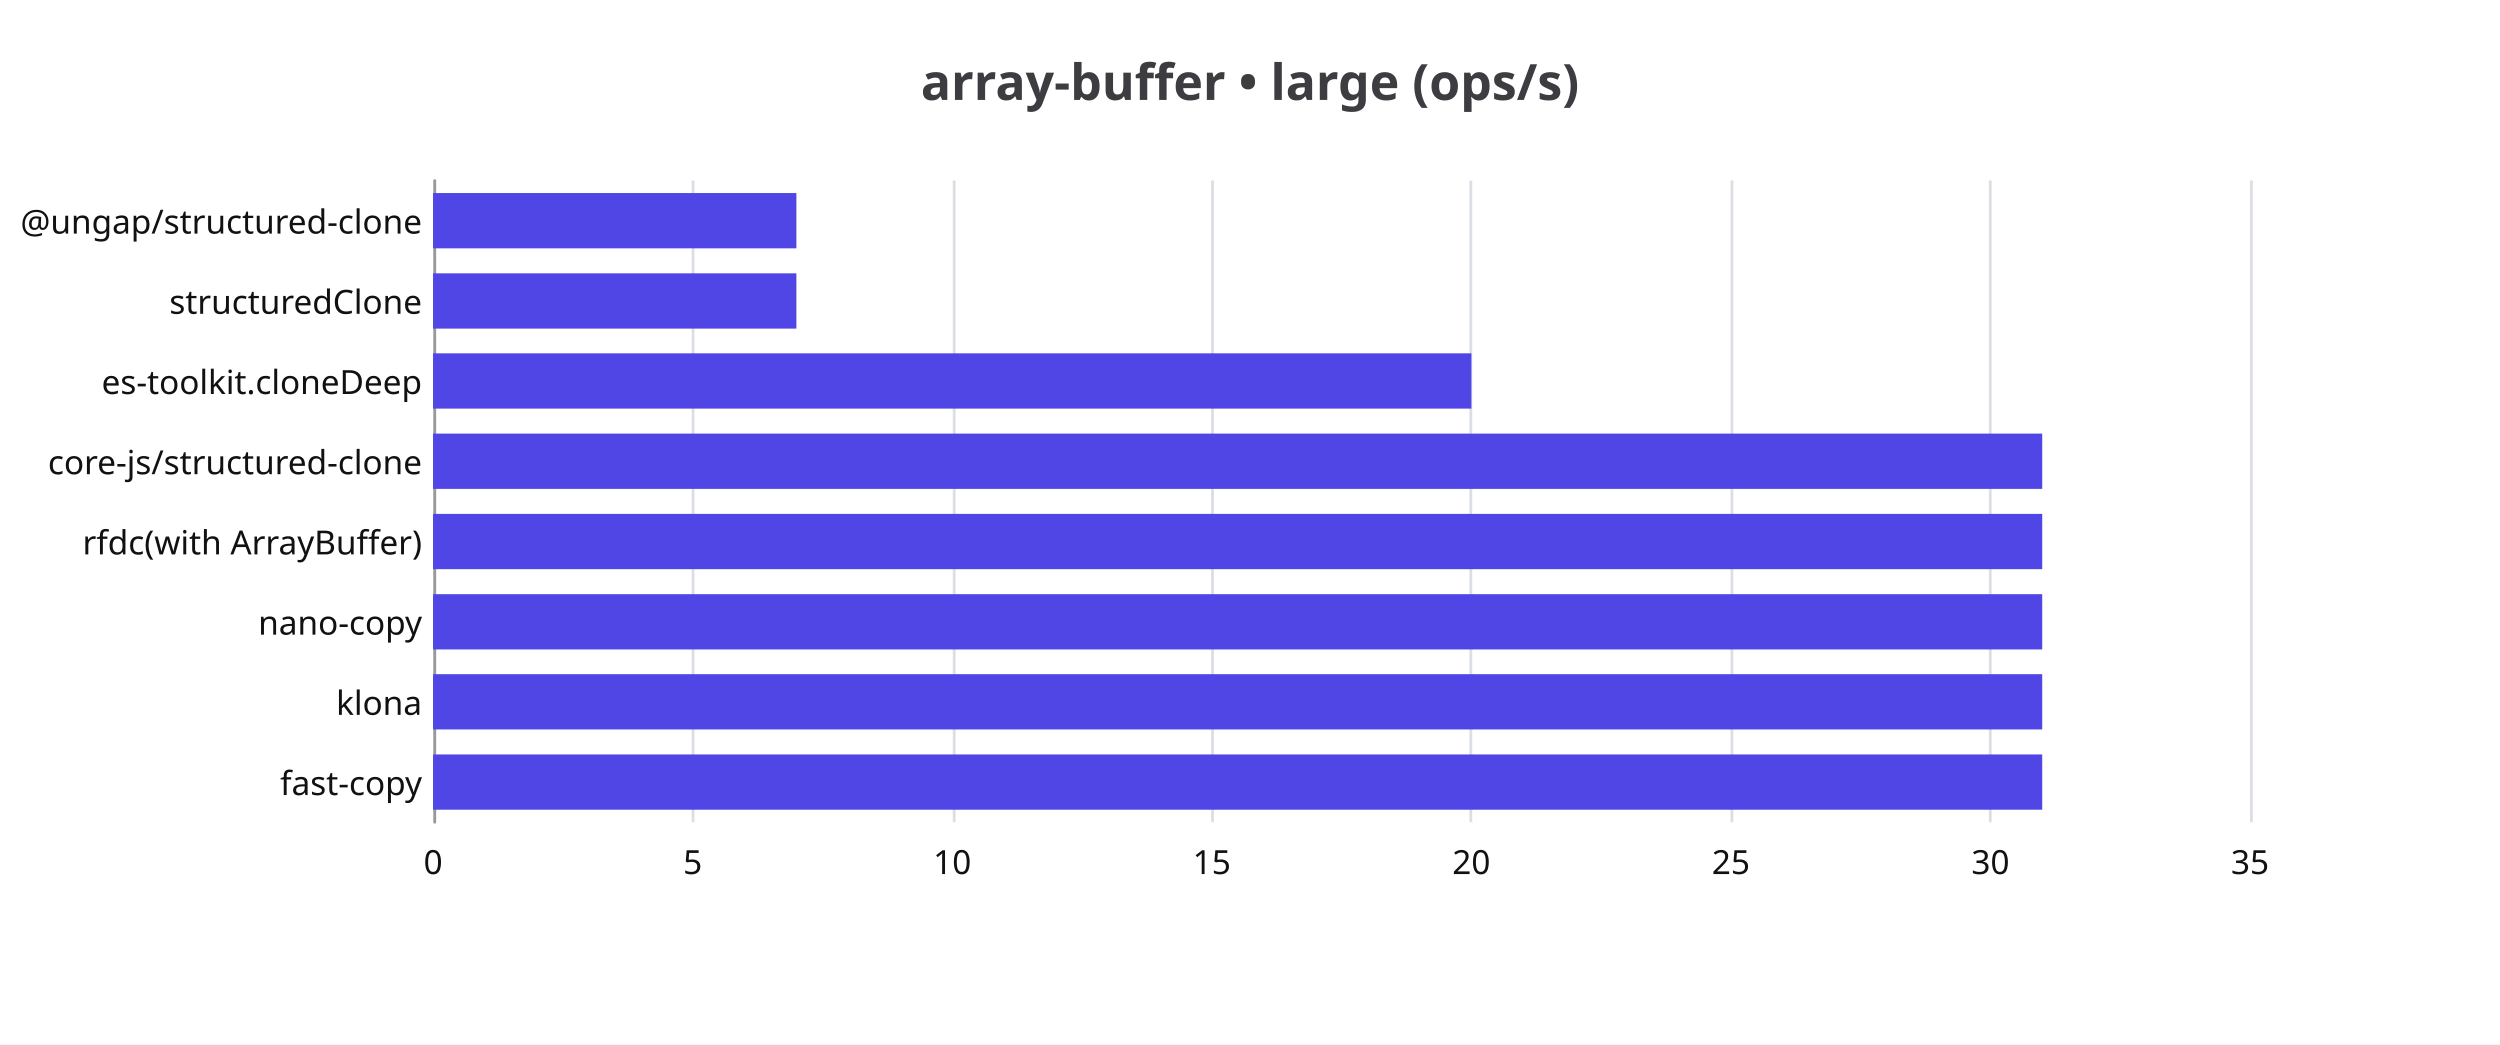
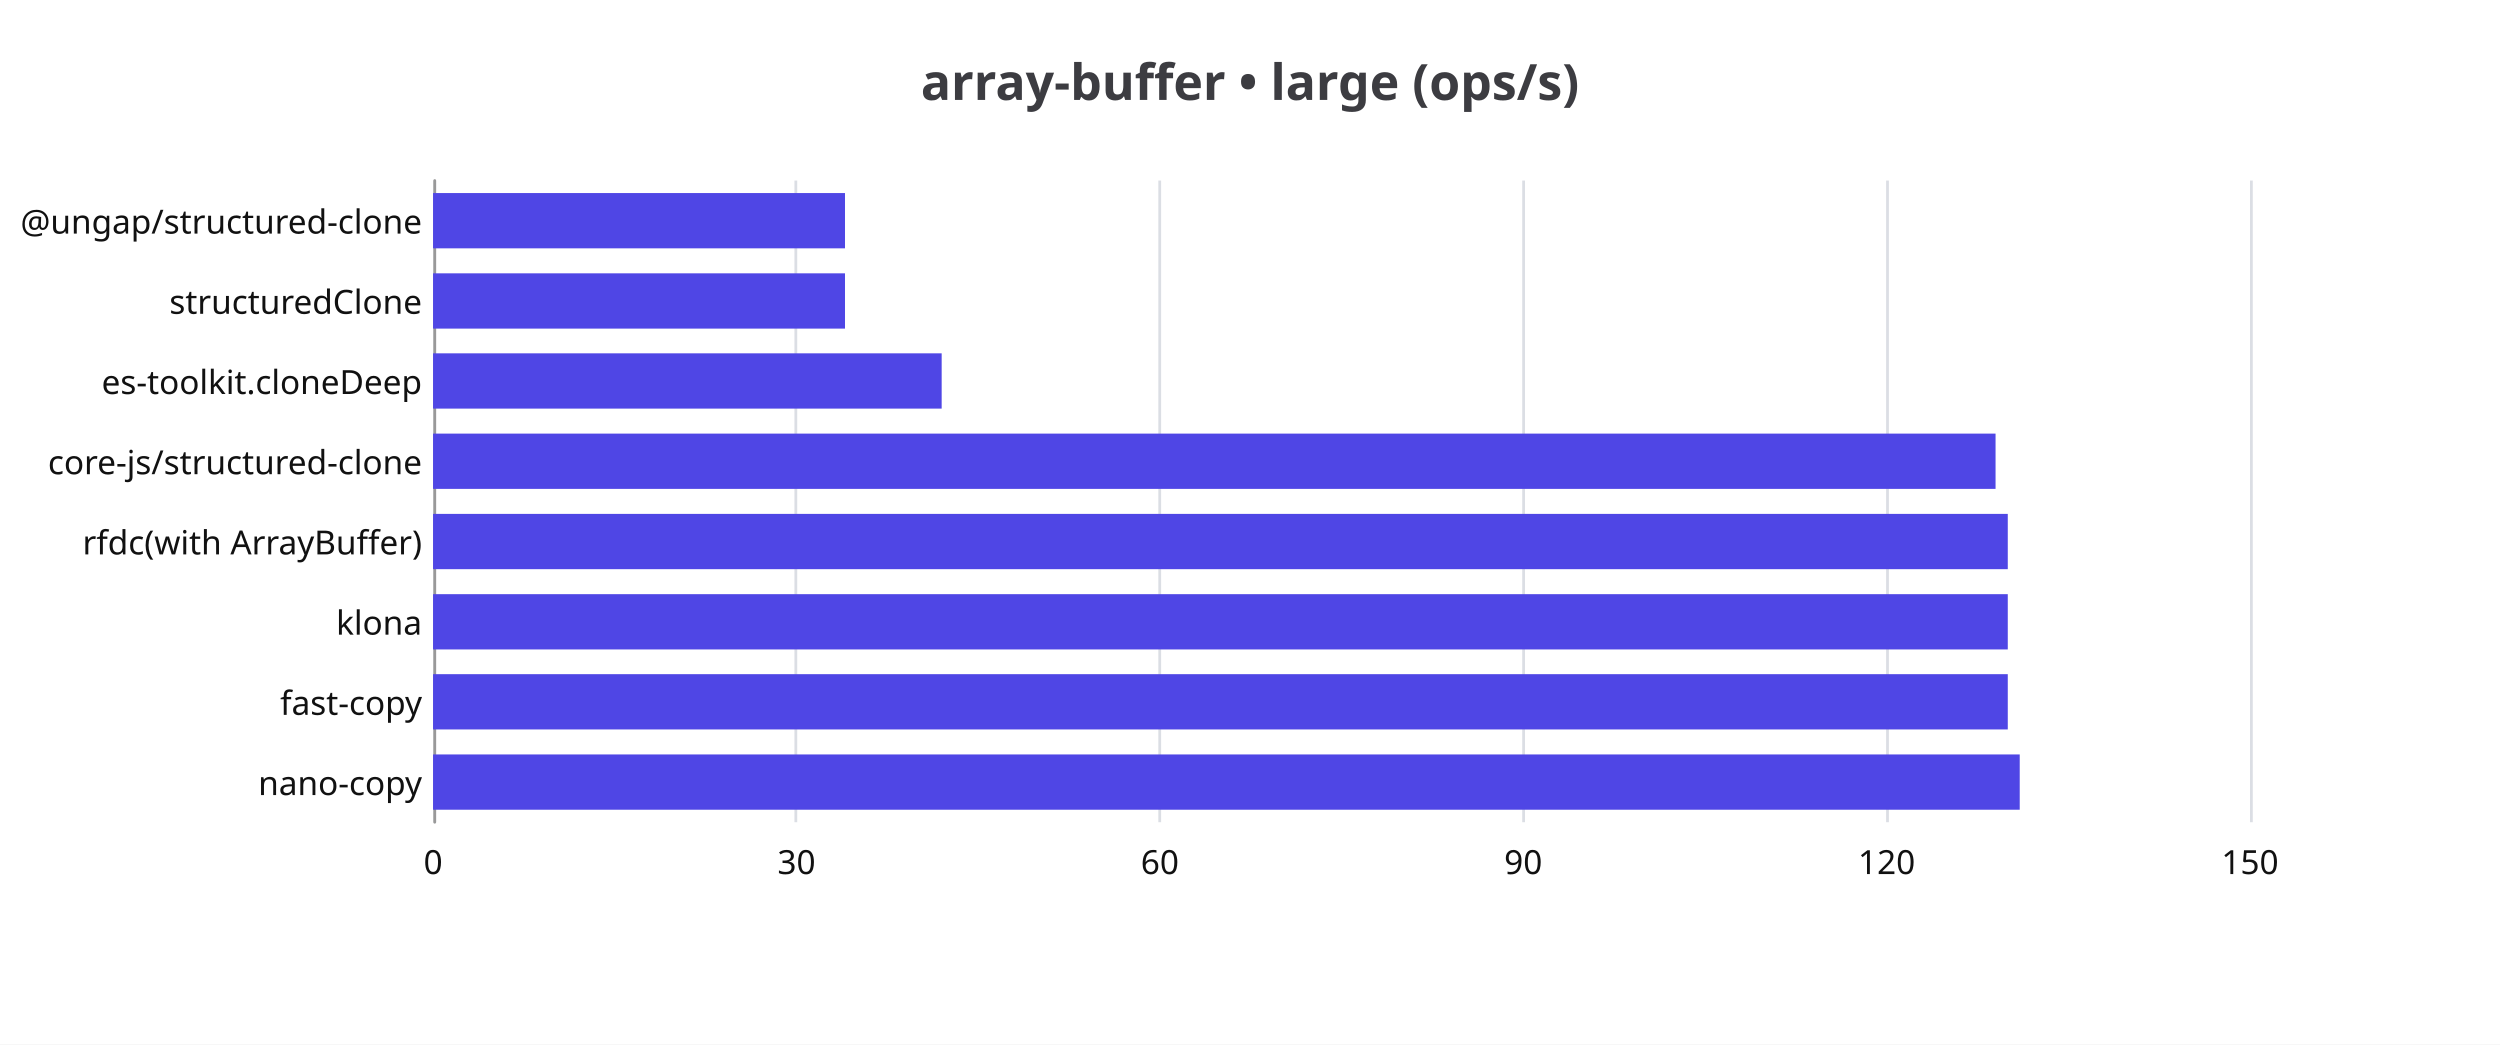
<svg xmlns="http://www.w3.org/2000/svg" width="900" height="376" version="1.1" baseProfile="full" viewBox="0 0 900 376">
  <rect width="900" height="376" x="0" y="0" fill="#ffffff" />
  <path d="M156.5 65L156.5 296" fill="none" pointer-events="visible" stroke="#dbdee4" class="zr11-cls-22" />
-   <path d="M249.5 65L249.5 296" fill="none" pointer-events="visible" stroke="#dbdee4" class="zr11-cls-22" />
-   <path d="M343.5 65L343.5 296" fill="none" pointer-events="visible" stroke="#dbdee4" class="zr11-cls-22" />
-   <path d="M436.5 65L436.5 296" fill="none" pointer-events="visible" stroke="#dbdee4" class="zr11-cls-22" />
-   <path d="M529.5 65L529.5 296" fill="none" pointer-events="visible" stroke="#dbdee4" class="zr11-cls-22" />
-   <path d="M623.5 65L623.5 296" fill="none" pointer-events="visible" stroke="#dbdee4" class="zr11-cls-22" />
-   <path d="M716.5 65L716.5 296" fill="none" pointer-events="visible" stroke="#dbdee4" class="zr11-cls-22" />
+   <path d="M286.5 65L286.5 296" fill="none" pointer-events="visible" stroke="#dbdee4" class="zr11-cls-22" />
+   <path d="M417.5 65L417.5 296" fill="none" pointer-events="visible" stroke="#dbdee4" class="zr11-cls-22" />
+   <path d="M548.5 65L548.5 296" fill="none" pointer-events="visible" stroke="#dbdee4" class="zr11-cls-22" />
+   <path d="M679.5 65L679.5 296" fill="none" pointer-events="visible" stroke="#dbdee4" class="zr11-cls-22" />
  <path d="M810.5 65L810.5 296" fill="none" pointer-events="visible" stroke="#dbdee4" class="zr11-cls-22" />
  <path d="M156.5 296L156.5 65" fill="none" pointer-events="visible" stroke="#999" stroke-linecap="round" class="zr11-cls-22" />
-   <text dominant-baseline="central" text-anchor="end" style="font-size:12px;font-family:Microsoft YaHei;" xml:space="preserve" transform="translate(151.92 281.5625)" fill="#111">    fast-copy</text>
-   <text dominant-baseline="central" text-anchor="end" style="font-size:12px;font-family:Microsoft YaHei;" xml:space="preserve" transform="translate(151.92 252.6875)" fill="#111">    klona</text>
-   <text dominant-baseline="central" text-anchor="end" style="font-size:12px;font-family:Microsoft YaHei;" xml:space="preserve" transform="translate(151.92 223.8125)" fill="#111">    nano-copy</text>
+   <text dominant-baseline="central" text-anchor="end" style="font-size:12px;font-family:Microsoft YaHei;" xml:space="preserve" transform="translate(151.92 281.5625)" fill="#111">    nano-copy</text>
+   <text dominant-baseline="central" text-anchor="end" style="font-size:12px;font-family:Microsoft YaHei;" xml:space="preserve" transform="translate(151.92 252.6875)" fill="#111">    fast-copy</text>
+   <text dominant-baseline="central" text-anchor="end" style="font-size:12px;font-family:Microsoft YaHei;" xml:space="preserve" transform="translate(151.92 223.8125)" fill="#111">    klona</text>
  <text dominant-baseline="central" text-anchor="end" style="font-size:12px;font-family:Microsoft YaHei;" xml:space="preserve" transform="translate(151.92 194.9375)" fill="#111">    rfdc(with ArrayBuffer)</text>
  <text dominant-baseline="central" text-anchor="end" style="font-size:12px;font-family:Microsoft YaHei;" xml:space="preserve" transform="translate(151.92 166.0625)" fill="#111">    core-js/structured-clone</text>
  <text dominant-baseline="central" text-anchor="end" style="font-size:12px;font-family:Microsoft YaHei;" xml:space="preserve" transform="translate(151.92 137.1875)" fill="#111">    es-toolkit.cloneDeep</text>
  <text dominant-baseline="central" text-anchor="end" style="font-size:12px;font-family:Microsoft YaHei;" xml:space="preserve" transform="translate(151.92 108.3125)" fill="#111">    structuredClone</text>
  <text dominant-baseline="central" text-anchor="end" style="font-size:12px;font-family:Microsoft YaHei;" xml:space="preserve" transform="translate(151.92 79.4375)" fill="#111">    @ungap/structured-clone</text>
  <text dominant-baseline="central" text-anchor="middle" style="font-size:12px;font-family:Microsoft YaHei;" y="6" transform="translate(155.92 304)" fill="#111">0</text>
-   <text dominant-baseline="central" text-anchor="middle" style="font-size:12px;font-family:Microsoft YaHei;" y="6" transform="translate(249.36 304)" fill="#111">5</text>
-   <text dominant-baseline="central" text-anchor="middle" style="font-size:12px;font-family:Microsoft YaHei;" y="6" transform="translate(342.8 304)" fill="#111">10</text>
-   <text dominant-baseline="central" text-anchor="middle" style="font-size:12px;font-family:Microsoft YaHei;" y="6" transform="translate(436.24 304)" fill="#111">15</text>
-   <text dominant-baseline="central" text-anchor="middle" style="font-size:12px;font-family:Microsoft YaHei;" y="6" transform="translate(529.68 304)" fill="#111">20</text>
-   <text dominant-baseline="central" text-anchor="middle" style="font-size:12px;font-family:Microsoft YaHei;" y="6" transform="translate(623.12 304)" fill="#111">25</text>
-   <text dominant-baseline="central" text-anchor="middle" style="font-size:12px;font-family:Microsoft YaHei;" y="6" transform="translate(716.56 304)" fill="#111">30</text>
-   <text dominant-baseline="central" text-anchor="middle" style="font-size:12px;font-family:Microsoft YaHei;" y="6" transform="translate(810 304)" fill="#111">35</text>
-   <path d="M155.9 271.6l579.3 0l0 19.9l-579.3 0Z" fill="#4F46E5" ecmeta_series_index="0" ecmeta_data_index="0" ecmeta_ssr_type="chart" class="zr11-cls-23" />
-   <path d="M155.9 242.7l579.3 0l0 19.9l-579.3 0Z" fill="#4F46E5" ecmeta_series_index="0" ecmeta_data_index="1" ecmeta_ssr_type="chart" class="zr11-cls-23" />
-   <path d="M155.9 213.9l579.3 0l0 19.9l-579.3 0Z" fill="#4F46E5" ecmeta_series_index="0" ecmeta_data_index="2" ecmeta_ssr_type="chart" class="zr11-cls-23" />
-   <path d="M155.9 185l579.3 0l0 19.9l-579.3 0Z" fill="#4F46E5" ecmeta_series_index="0" ecmeta_data_index="3" ecmeta_ssr_type="chart" class="zr11-cls-23" />
-   <path d="M155.9 156.1l579.3 0l0 19.9l-579.3 0Z" fill="#4F46E5" ecmeta_series_index="0" ecmeta_data_index="4" ecmeta_ssr_type="chart" class="zr11-cls-23" />
-   <path d="M155.9 127.2l373.8 0l0 19.9l-373.8 0Z" fill="#4F46E5" ecmeta_series_index="0" ecmeta_data_index="5" ecmeta_ssr_type="chart" class="zr11-cls-23" />
-   <path d="M155.9 98.4l130.8 0l0 19.9l-130.8 0Z" fill="#4F46E5" ecmeta_series_index="0" ecmeta_data_index="6" ecmeta_ssr_type="chart" class="zr11-cls-23" />
-   <path d="M155.9 69.5l130.8 0l0 19.9l-130.8 0Z" fill="#4F46E5" ecmeta_series_index="0" ecmeta_data_index="7" ecmeta_ssr_type="chart" class="zr11-cls-23" />
+   <text dominant-baseline="central" text-anchor="middle" style="font-size:12px;font-family:Microsoft YaHei;" y="6" transform="translate(286.736 304)" fill="#111">30</text>
+   <text dominant-baseline="central" text-anchor="middle" style="font-size:12px;font-family:Microsoft YaHei;" y="6" transform="translate(417.552 304)" fill="#111">60</text>
+   <text dominant-baseline="central" text-anchor="middle" style="font-size:12px;font-family:Microsoft YaHei;" y="6" transform="translate(548.368 304)" fill="#111">90</text>
+   <text dominant-baseline="central" text-anchor="middle" style="font-size:12px;font-family:Microsoft YaHei;" y="6" transform="translate(679.184 304)" fill="#111">120</text>
+   <text dominant-baseline="central" text-anchor="middle" style="font-size:12px;font-family:Microsoft YaHei;" y="6" transform="translate(810 304)" fill="#111">150</text>
+   <path d="M155.9 271.6l571.2 0l0 19.9l-571.2 0Z" fill="#4F46E5" ecmeta_series_index="0" ecmeta_data_index="0" ecmeta_ssr_type="chart" class="zr11-cls-23" />
+   <path d="M155.9 242.7l566.9 0l0 19.9l-566.9 0Z" fill="#4F46E5" ecmeta_series_index="0" ecmeta_data_index="1" ecmeta_ssr_type="chart" class="zr11-cls-23" />
+   <path d="M155.9 213.9l566.9 0l0 19.9l-566.9 0Z" fill="#4F46E5" ecmeta_series_index="0" ecmeta_data_index="2" ecmeta_ssr_type="chart" class="zr11-cls-23" />
+   <path d="M155.9 185l566.9 0l0 19.9l-566.9 0Z" fill="#4F46E5" ecmeta_series_index="0" ecmeta_data_index="3" ecmeta_ssr_type="chart" class="zr11-cls-23" />
+   <path d="M155.9 156.1l562.5 0l0 19.9l-562.5 0Z" fill="#4F46E5" ecmeta_series_index="0" ecmeta_data_index="4" ecmeta_ssr_type="chart" class="zr11-cls-23" />
+   <path d="M155.9 127.2l183.1 0l0 19.9l-183.1 0Z" fill="#4F46E5" ecmeta_series_index="0" ecmeta_data_index="5" ecmeta_ssr_type="chart" class="zr11-cls-23" />
+   <path d="M155.9 98.4l148.3 0l0 19.9l-148.3 0Z" fill="#4F46E5" ecmeta_series_index="0" ecmeta_data_index="6" ecmeta_ssr_type="chart" class="zr11-cls-23" />
+   <path d="M155.9 69.5l148.3 0l0 19.9l-148.3 0Z" fill="#4F46E5" ecmeta_series_index="0" ecmeta_data_index="7" ecmeta_ssr_type="chart" class="zr11-cls-23" />
  <path d="M-115.8 -5l231.6 0l0 28l-231.6 0Z" transform="translate(450 20)" fill="rgb(0,0,0)" fill-opacity="0" stroke="#3c3c41" stroke-width="0" class="zr11-cls-22" />
  <text dominant-baseline="central" text-anchor="middle" style="font-size:18px;font-family:Microsoft YaHei;font-weight:bold;" xml:space="preserve" y="9" transform="translate(450 20)" fill="#3c3c41">array-buffer • large (ops/s)</text>
  <style>
.zr11-cls-22:hover {
pointer-events:none;
}
.zr11-cls-23:hover {
cursor:pointer;
fill:rgba(86,77,251,1);
}



</style>
</svg>
